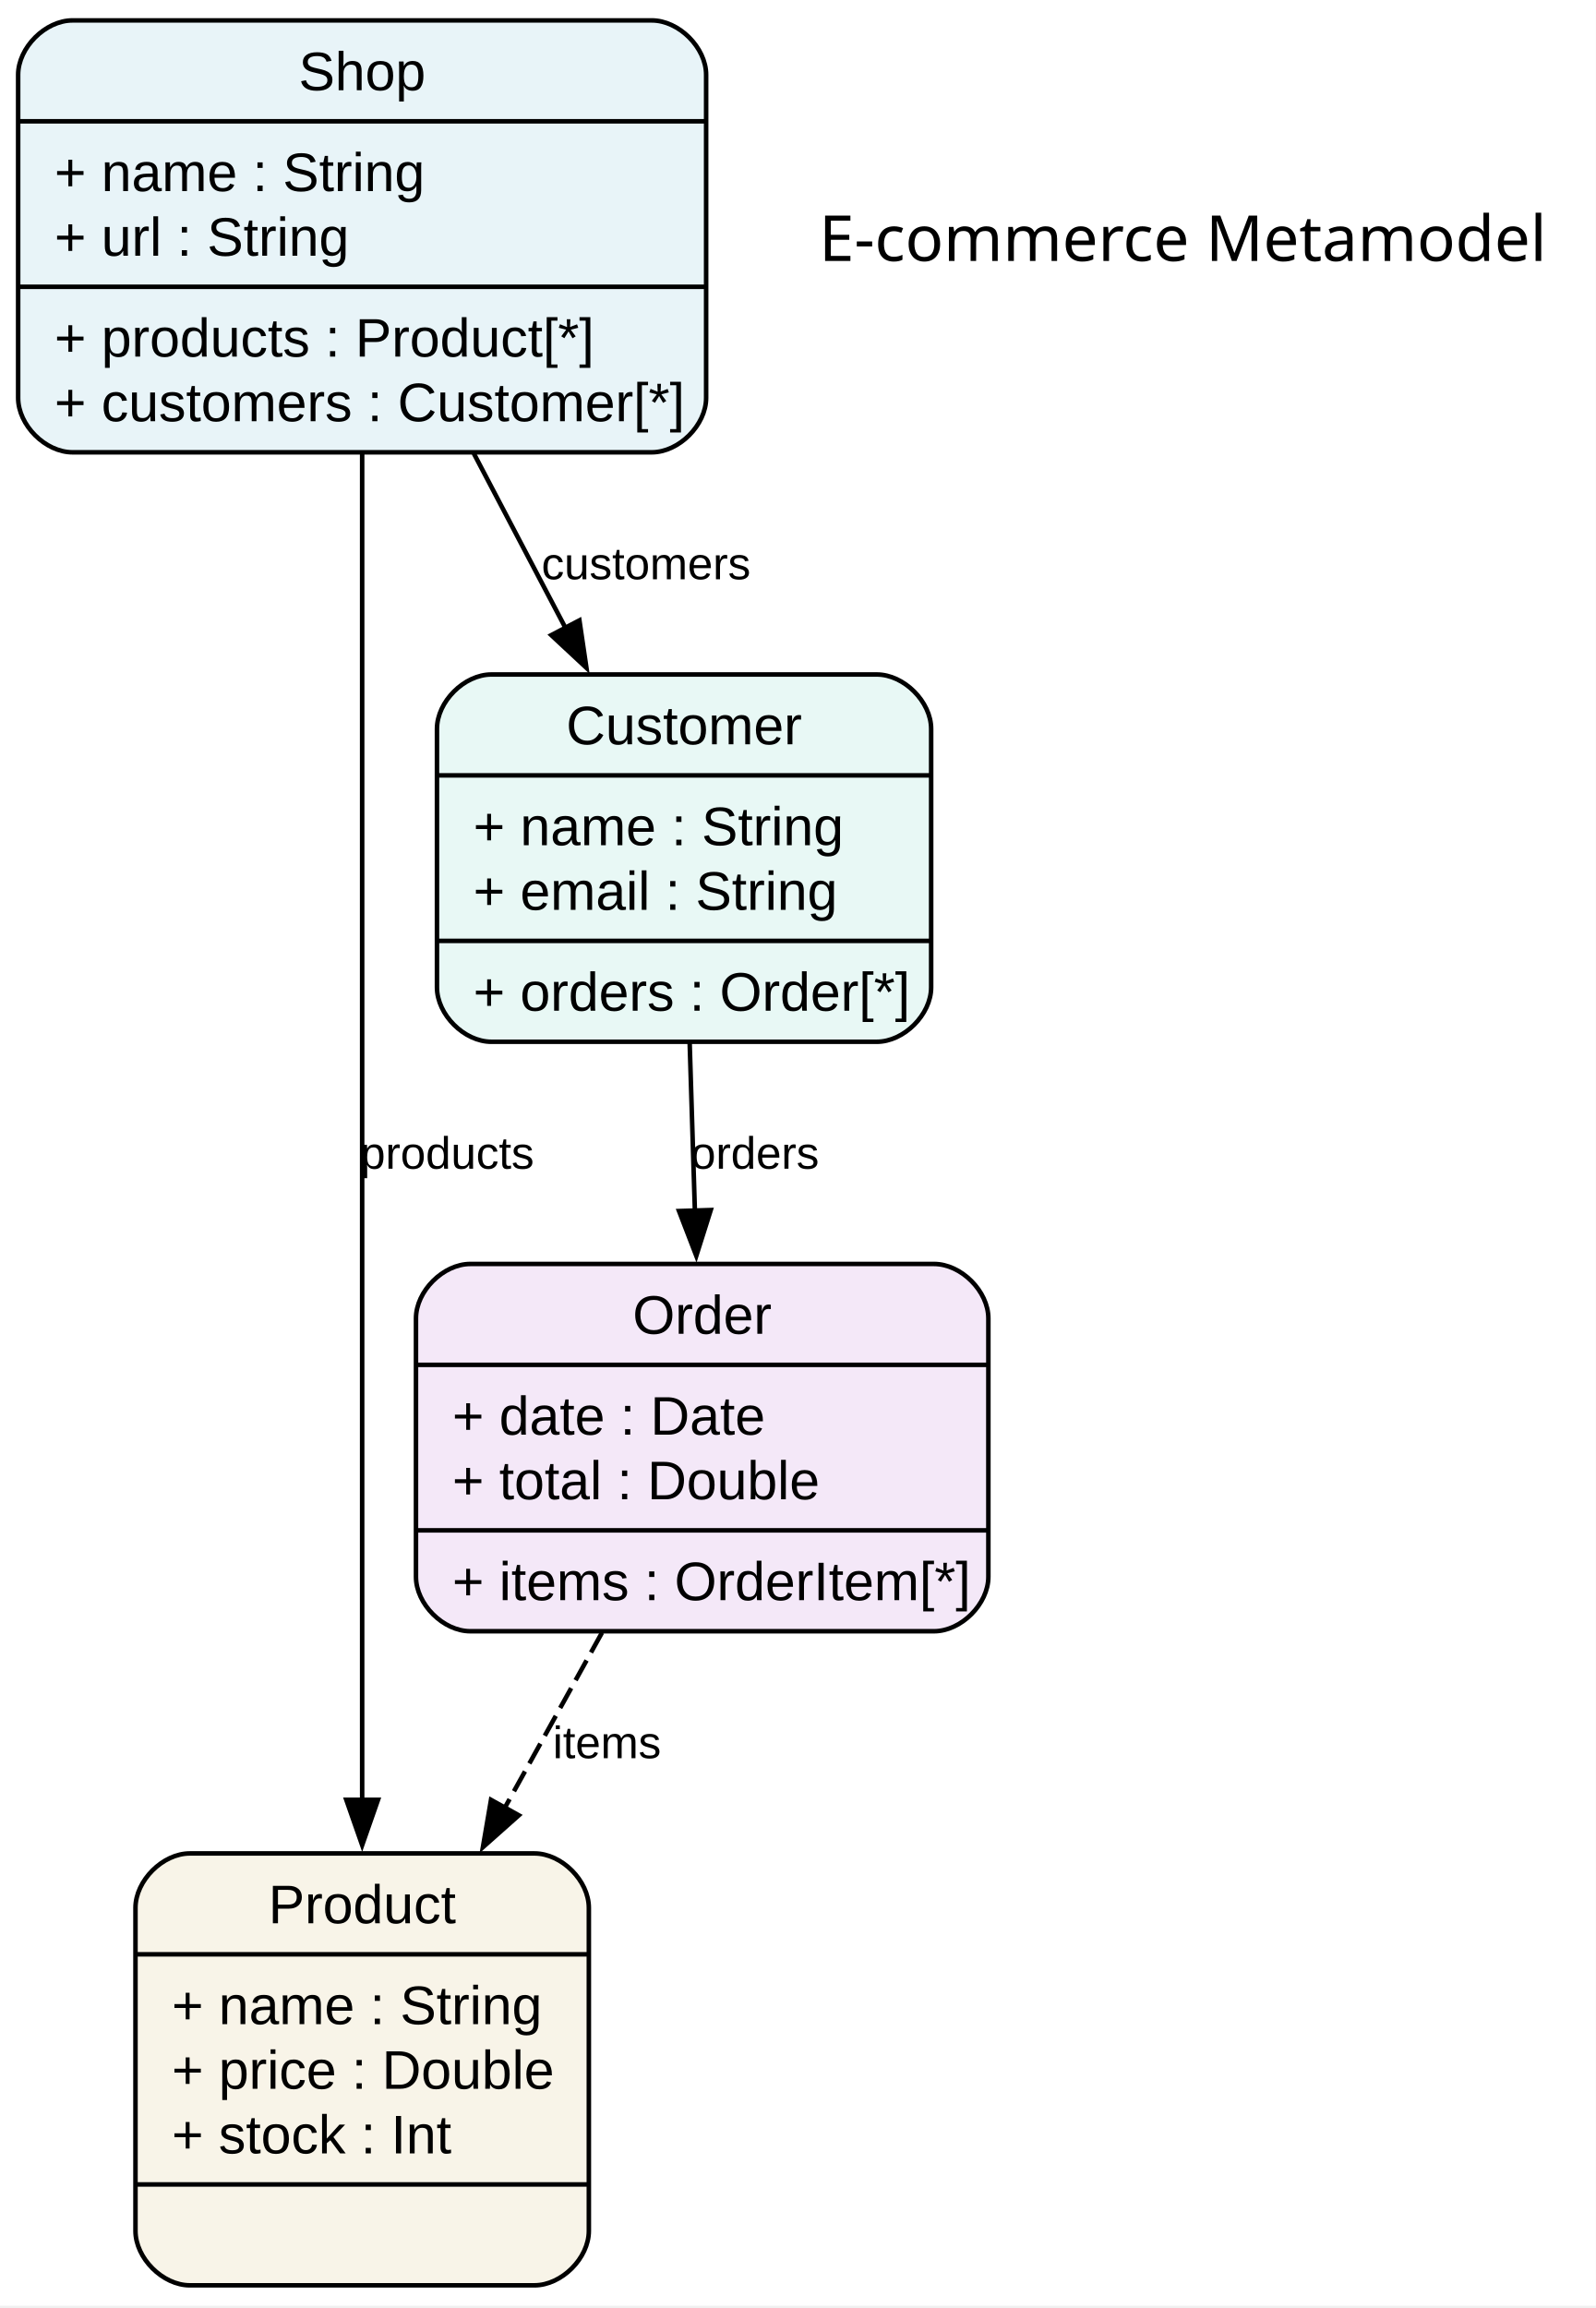
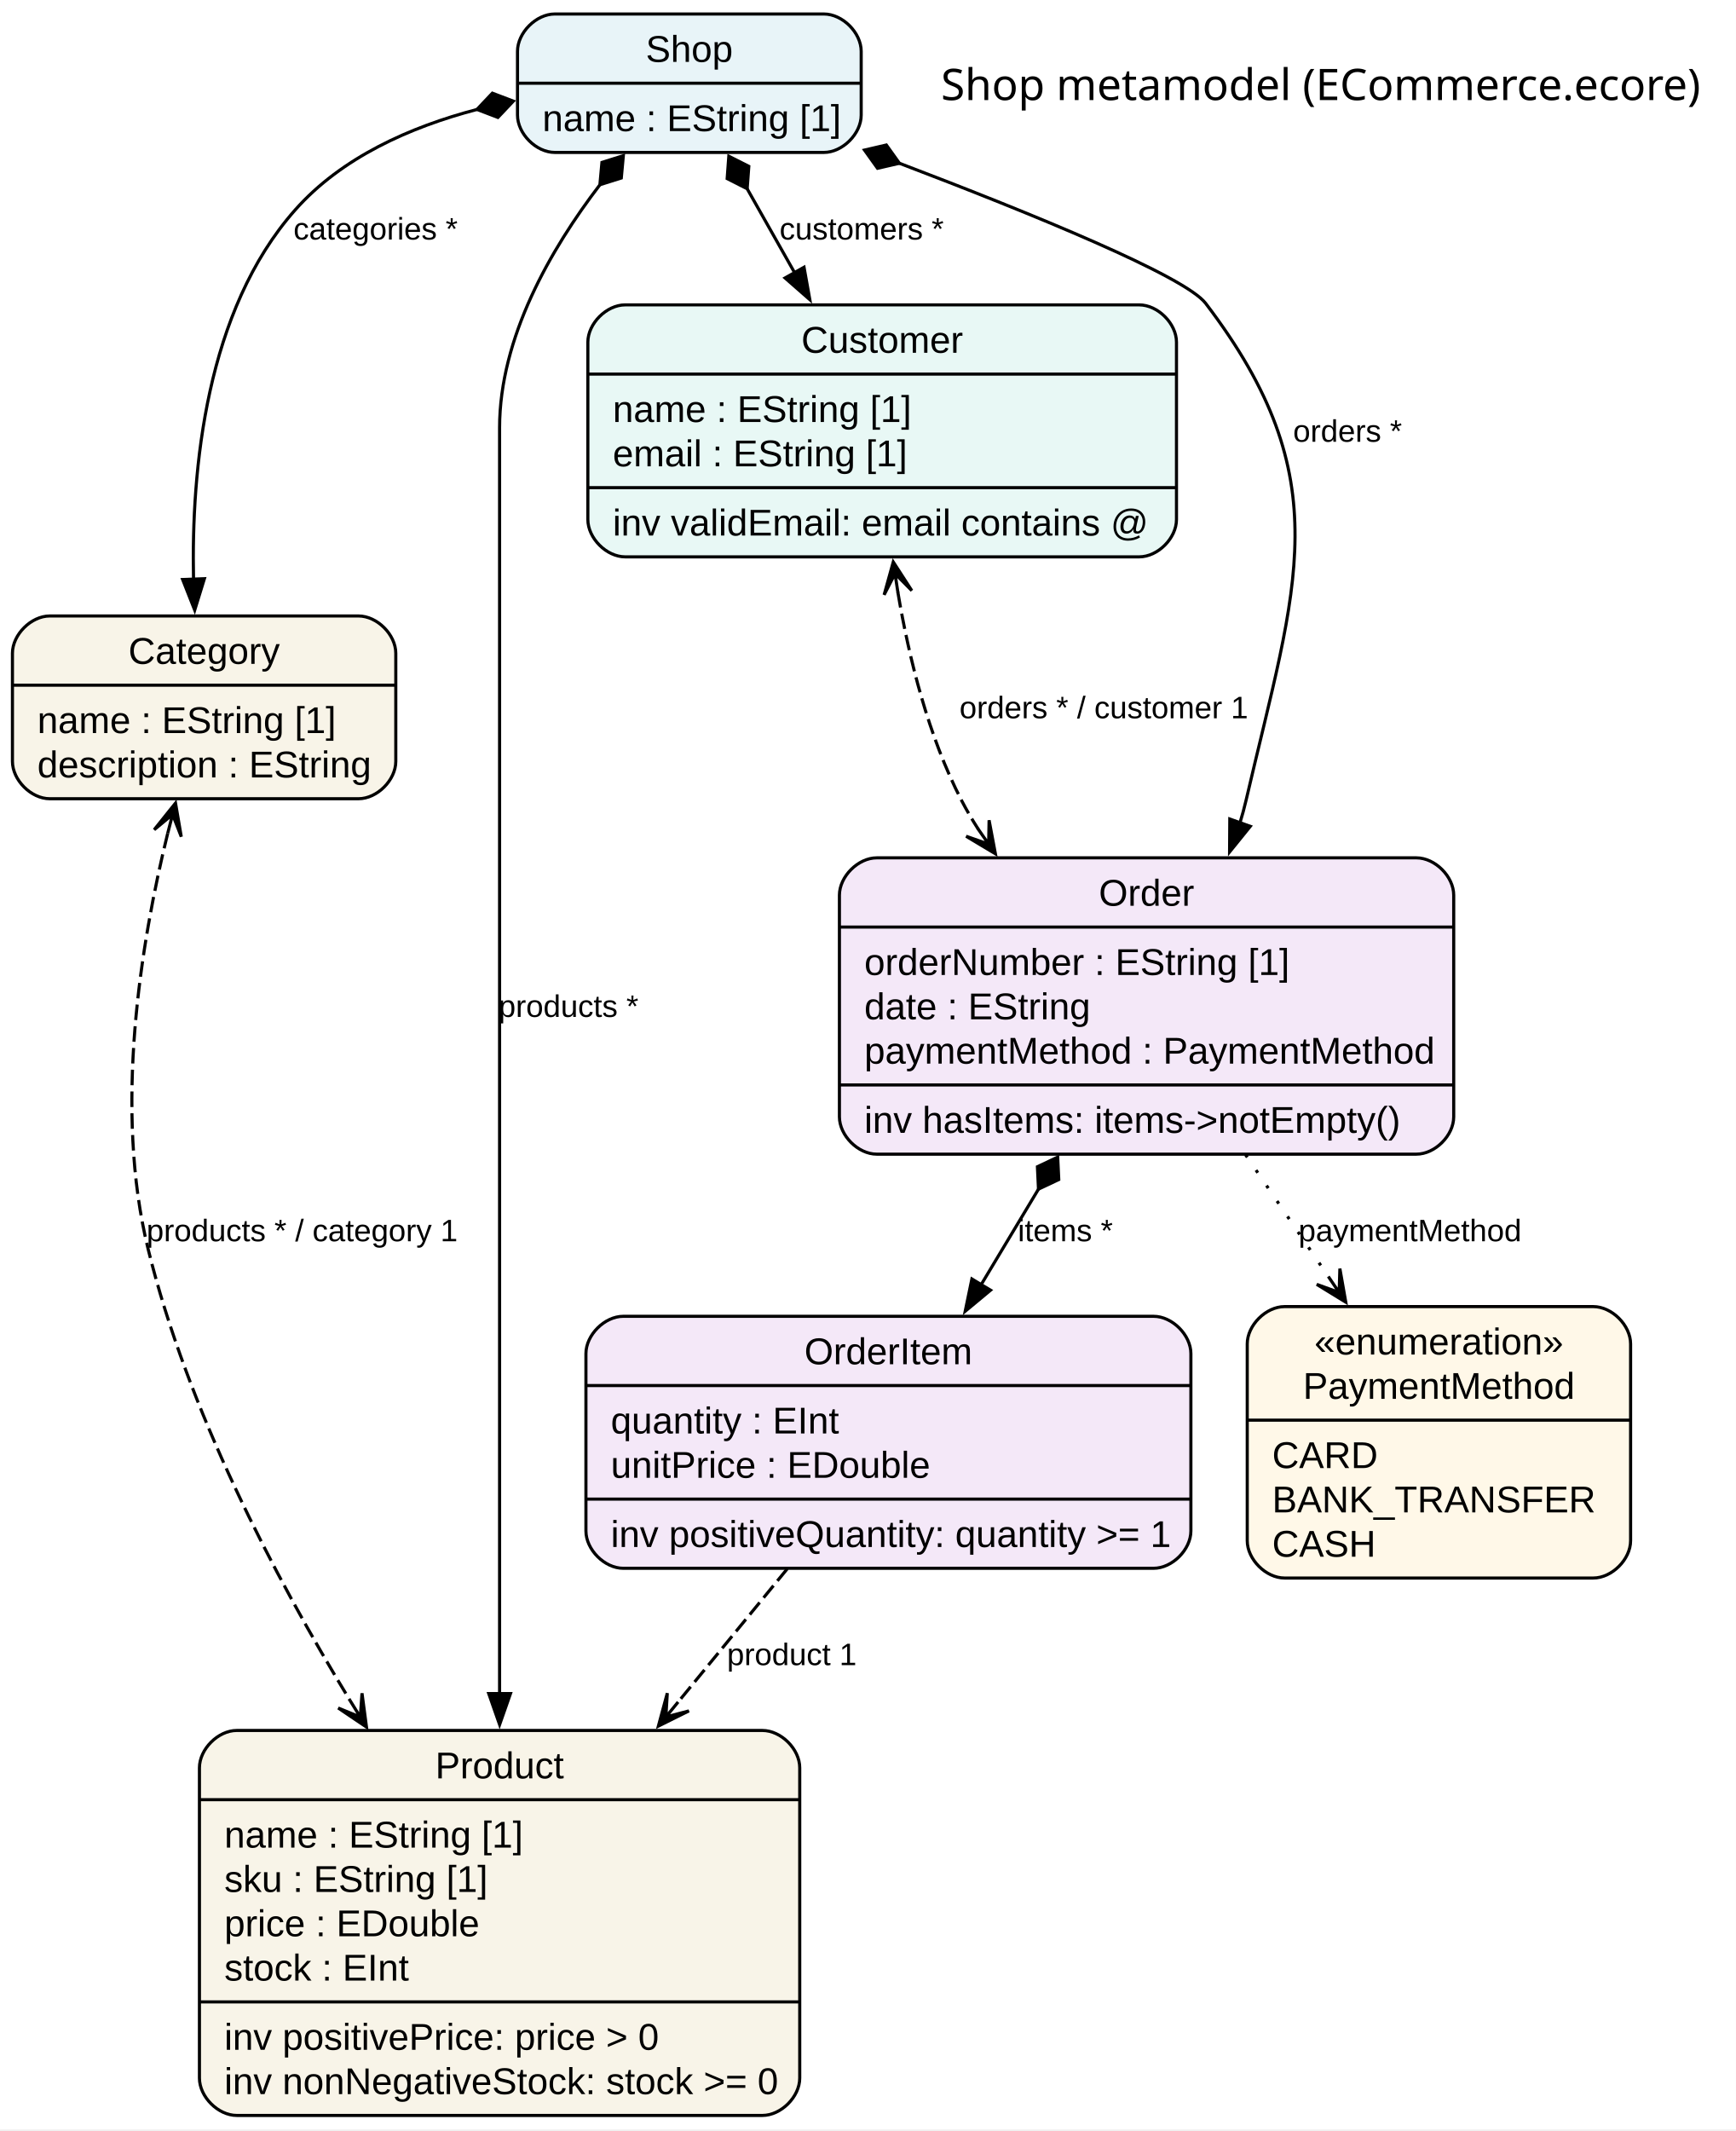
- <svg xmlns="http://www.w3.org/2000/svg" width="352pt" height="509pt" viewBox="0.00 0.00 352.00 509.00">
-   <g id="graph0" class="graph" transform="scale(1 1) rotate(0) translate(4 504.5)">
-     <polygon fill="white" stroke="none" points="-4,4 -4,-504.5 348,-504.5 348,4 -4,4" />
+ <svg xmlns="http://www.w3.org/2000/svg" width="558pt" height="685pt" viewBox="0.00 0.00 558.00 685.00">
+   <g id="graph0" class="graph" transform="scale(1 1) rotate(0) translate(4 680.5)">
+     <polygon fill="white" stroke="none" points="-4,4 -4,-680.5 554.12,-680.5 554.12,4 -4,4" />
    <g id="node1" class="node">
-       <path fill="#e8f4f8" stroke="black" d="M12,-404.75C12,-404.75 139.75,-404.75 139.75,-404.75 145.75,-404.75 151.75,-410.75 151.75,-416.75 151.75,-416.75 151.75,-488 151.75,-488 151.75,-494 145.75,-500 139.75,-500 139.75,-500 12,-500 12,-500 6,-500 0,-494 0,-488 0,-488 0,-416.75 0,-416.75 0,-410.75 6,-404.75 12,-404.75" />
-       <text xml:space="preserve" text-anchor="middle" x="75.88" y="-484.6" font-family="Arial" font-size="12.00">Shop</text>
-       <polyline fill="none" stroke="black" points="0,-477.75 151.75,-477.75" />
-       <text xml:space="preserve" text-anchor="start" x="8" y="-462.35" font-family="Arial" font-size="12.00">+ name : String</text>
-       <text xml:space="preserve" text-anchor="start" x="8" y="-448.1" font-family="Arial" font-size="12.00">+ url : String</text>
-       <polyline fill="none" stroke="black" points="0,-441.25 151.75,-441.25" />
-       <text xml:space="preserve" text-anchor="start" x="8" y="-425.85" font-family="Arial" font-size="12.00">+ products : Product[*]</text>
-       <text xml:space="preserve" text-anchor="start" x="8" y="-411.6" font-family="Arial" font-size="12.00">+ customers : Customer[*]</text>
+       <path fill="#e8f4f8" stroke="black" d="M174.38,-631.5C174.38,-631.5 260.88,-631.5 260.88,-631.5 266.88,-631.5 272.88,-637.5 272.88,-643.5 272.88,-643.5 272.88,-664 272.88,-664 272.88,-670 266.88,-676 260.88,-676 260.88,-676 174.38,-676 174.38,-676 168.38,-676 162.38,-670 162.38,-664 162.38,-664 162.38,-643.5 162.38,-643.5 162.38,-637.5 168.38,-631.5 174.38,-631.5" />
+       <text xml:space="preserve" text-anchor="middle" x="217.62" y="-660.6" font-family="Arial" font-size="12.00">Shop</text>
+       <polyline fill="none" stroke="black" points="162.38,-653.75 272.88,-653.75" />
+       <text xml:space="preserve" text-anchor="start" x="170.38" y="-638.35" font-family="Arial" font-size="12.00">name : EString [1]</text>
    </g>
    <g id="node2" class="node">
-       <path fill="#f8f4e8" stroke="black" d="M37.88,-0.5C37.88,-0.5 113.88,-0.5 113.88,-0.5 119.88,-0.5 125.88,-6.5 125.88,-12.5 125.88,-12.5 125.88,-83.75 125.88,-83.75 125.88,-89.75 119.88,-95.75 113.88,-95.75 113.88,-95.75 37.88,-95.75 37.88,-95.75 31.88,-95.75 25.88,-89.75 25.88,-83.75 25.88,-83.75 25.88,-12.5 25.88,-12.5 25.88,-6.5 31.88,-0.5 37.88,-0.5" />
-       <text xml:space="preserve" text-anchor="middle" x="75.88" y="-80.35" font-family="Arial" font-size="12.00">Product</text>
-       <polyline fill="none" stroke="black" points="25.88,-73.5 125.88,-73.5" />
-       <text xml:space="preserve" text-anchor="start" x="33.88" y="-58.1" font-family="Arial" font-size="12.00">+ name : String</text>
-       <text xml:space="preserve" text-anchor="start" x="33.88" y="-43.85" font-family="Arial" font-size="12.00">+ price : Double</text>
-       <text xml:space="preserve" text-anchor="start" x="33.88" y="-29.6" font-family="Arial" font-size="12.00">+ stock : Int</text>
-       <polyline fill="none" stroke="black" points="25.88,-22.75 125.88,-22.75" />
-       <text xml:space="preserve" text-anchor="middle" x="75.88" y="-7.35" font-family="Arial" font-size="12.00"> </text>
+       <path fill="#f8f4e8" stroke="black" d="M12,-423.75C12,-423.75 111.25,-423.75 111.25,-423.75 117.25,-423.75 123.25,-429.75 123.25,-435.75 123.25,-435.75 123.25,-470.5 123.25,-470.5 123.25,-476.5 117.25,-482.5 111.25,-482.5 111.25,-482.5 12,-482.5 12,-482.5 6,-482.5 0,-476.5 0,-470.5 0,-470.5 0,-435.75 0,-435.75 0,-429.75 6,-423.75 12,-423.75" />
+       <text xml:space="preserve" text-anchor="middle" x="61.62" y="-467.1" font-family="Arial" font-size="12.00">Category</text>
+       <polyline fill="none" stroke="black" points="0,-460.25 123.25,-460.25" />
+       <text xml:space="preserve" text-anchor="start" x="8" y="-444.85" font-family="Arial" font-size="12.00">name : EString [1]</text>
+       <text xml:space="preserve" text-anchor="start" x="8" y="-430.6" font-family="Arial" font-size="12.00">description : EString</text>
    </g>
    <g id="edge1" class="edge">
-       <path fill="none" stroke="black" d="M75.88,-404.44C75.88,-330.67 75.88,-187.71 75.88,-107.44" />
-       <polygon fill="black" stroke="black" points="79.38,-107.58 75.88,-97.58 72.38,-107.58 79.38,-107.58" />
-       <text xml:space="preserve" text-anchor="middle" x="94.62" y="-246.75" font-family="Arial" font-size="10.00">products</text>
+       <path fill="none" stroke="black" d="M149.37,-645.32C127.85,-639.68 105.82,-629.89 90.88,-613 62.24,-580.64 57.47,-529.68 58.22,-494.23" />
+       <polygon fill="black" stroke="black" points="149.34,-645.32 156.08,-642.75 161.04,-647.99 154.3,-650.55 149.34,-645.32" />
+       <polygon fill="black" stroke="black" points="61.72,-494.49 58.6,-484.37 54.72,-494.22 61.72,-494.49" />
+       <text xml:space="preserve" text-anchor="middle" x="116.75" y="-603.5" font-family="Arial" font-size="10.00">categories *</text>
    </g>
    <g id="node3" class="node">
-       <path fill="#e8f8f5" stroke="black" d="M104.38,-274.75C104.38,-274.75 189.38,-274.75 189.38,-274.75 195.38,-274.75 201.38,-280.75 201.38,-286.75 201.38,-286.75 201.38,-343.75 201.38,-343.75 201.38,-349.75 195.38,-355.75 189.38,-355.75 189.38,-355.75 104.38,-355.75 104.38,-355.75 98.38,-355.75 92.38,-349.75 92.38,-343.75 92.38,-343.75 92.38,-286.75 92.38,-286.75 92.38,-280.75 98.38,-274.75 104.38,-274.75" />
-       <text xml:space="preserve" text-anchor="middle" x="146.88" y="-340.35" font-family="Arial" font-size="12.00">Customer</text>
-       <polyline fill="none" stroke="black" points="92.38,-333.5 201.38,-333.5" />
-       <text xml:space="preserve" text-anchor="start" x="100.38" y="-318.1" font-family="Arial" font-size="12.00">+ name : String</text>
-       <text xml:space="preserve" text-anchor="start" x="100.38" y="-303.85" font-family="Arial" font-size="12.00">+ email : String</text>
-       <polyline fill="none" stroke="black" points="92.38,-297 201.38,-297" />
-       <text xml:space="preserve" text-anchor="start" x="100.38" y="-281.6" font-family="Arial" font-size="12.00">+ orders : Order[*]</text>
+       <path fill="#f8f4e8" stroke="black" d="M72.12,-0.5C72.12,-0.5 241.12,-0.5 241.12,-0.5 247.12,-0.5 253.12,-6.5 253.12,-12.5 253.12,-12.5 253.12,-112.25 253.12,-112.25 253.12,-118.25 247.12,-124.25 241.12,-124.25 241.12,-124.25 72.12,-124.25 72.12,-124.25 66.12,-124.25 60.12,-118.25 60.12,-112.25 60.12,-112.25 60.12,-12.5 60.12,-12.5 60.12,-6.5 66.12,-0.5 72.12,-0.5" />
+       <text xml:space="preserve" text-anchor="middle" x="156.62" y="-108.85" font-family="Arial" font-size="12.00">Product</text>
+       <polyline fill="none" stroke="black" points="60.12,-102 253.12,-102" />
+       <text xml:space="preserve" text-anchor="start" x="68.12" y="-86.6" font-family="Arial" font-size="12.00">name : EString [1]</text>
+       <text xml:space="preserve" text-anchor="start" x="68.12" y="-72.35" font-family="Arial" font-size="12.00">sku : EString [1]</text>
+       <text xml:space="preserve" text-anchor="start" x="68.12" y="-58.1" font-family="Arial" font-size="12.00">price : EDouble</text>
+       <text xml:space="preserve" text-anchor="start" x="68.12" y="-43.85" font-family="Arial" font-size="12.00">stock : EInt</text>
+       <polyline fill="none" stroke="black" points="60.12,-37 253.12,-37" />
+       <text xml:space="preserve" text-anchor="start" x="68.12" y="-21.6" font-family="Arial" font-size="12.00">inv positivePrice: price &gt; 0</text>
+       <text xml:space="preserve" text-anchor="start" x="68.12" y="-7.35" font-family="Arial" font-size="12.00">inv nonNegativeStock: stock &gt;= 0</text>
    </g>
    <g id="edge2" class="edge">
-       <path fill="none" stroke="black" d="M100.51,-404.49C107.08,-391.98 114.21,-378.43 120.85,-365.78" />
-       <polygon fill="black" stroke="black" points="123.8,-367.69 125.35,-357.21 117.6,-364.43 123.8,-367.69" />
-       <text xml:space="preserve" text-anchor="middle" x="138.5" y="-376.75" font-family="Arial" font-size="10.00">customers</text>
+       <path fill="none" stroke="black" d="M188.86,-621.09C173.05,-600.42 156.62,-571.96 156.62,-543 156.62,-543 156.62,-543 156.62,-215.88 156.62,-189.82 156.62,-161.25 156.62,-135.96" />
+       <polygon fill="black" stroke="black" points="188.87,-621.12 195.75,-623.28 196.41,-630.46 189.53,-628.3 188.87,-621.12" />
+       <polygon fill="black" stroke="black" points="160.13,-136.11 156.63,-126.11 153.13,-136.11 160.13,-136.11" />
+       <text xml:space="preserve" text-anchor="middle" x="178.75" y="-353.62" font-family="Arial" font-size="10.00">products *</text>
    </g>
    <g id="node4" class="node">
-       <path fill="#f4e8f8" stroke="black" d="M99.75,-144.75C99.75,-144.75 202,-144.75 202,-144.75 208,-144.75 214,-150.75 214,-156.75 214,-156.75 214,-213.75 214,-213.75 214,-219.75 208,-225.75 202,-225.75 202,-225.75 99.75,-225.75 99.75,-225.75 93.75,-225.75 87.75,-219.75 87.75,-213.75 87.75,-213.75 87.75,-156.75 87.75,-156.75 87.75,-150.75 93.75,-144.75 99.75,-144.75" />
-       <text xml:space="preserve" text-anchor="middle" x="150.88" y="-210.35" font-family="Arial" font-size="12.00">Order</text>
-       <polyline fill="none" stroke="black" points="87.75,-203.5 214,-203.5" />
-       <text xml:space="preserve" text-anchor="start" x="95.75" y="-188.1" font-family="Arial" font-size="12.00">+ date : Date</text>
-       <text xml:space="preserve" text-anchor="start" x="95.75" y="-173.85" font-family="Arial" font-size="12.00">+ total : Double</text>
-       <polyline fill="none" stroke="black" points="87.75,-167 214,-167" />
-       <text xml:space="preserve" text-anchor="start" x="95.75" y="-151.6" font-family="Arial" font-size="12.00">+ items : OrderItem[*]</text>
+       <path fill="#e8f8f5" stroke="black" d="M197,-501.5C197,-501.5 362.25,-501.5 362.25,-501.5 368.25,-501.5 374.25,-507.5 374.25,-513.5 374.25,-513.5 374.25,-570.5 374.25,-570.5 374.25,-576.5 368.25,-582.5 362.25,-582.5 362.25,-582.5 197,-582.5 197,-582.5 191,-582.5 185,-576.5 185,-570.5 185,-570.5 185,-513.5 185,-513.5 185,-507.5 191,-501.5 197,-501.5" />
+       <text xml:space="preserve" text-anchor="middle" x="279.62" y="-567.1" font-family="Arial" font-size="12.00">Customer</text>
+       <polyline fill="none" stroke="black" points="185,-560.25 374.25,-560.25" />
+       <text xml:space="preserve" text-anchor="start" x="193" y="-544.85" font-family="Arial" font-size="12.00">name : EString [1]</text>
+       <text xml:space="preserve" text-anchor="start" x="193" y="-530.6" font-family="Arial" font-size="12.00">email : EString [1]</text>
+       <polyline fill="none" stroke="black" points="185,-523.75 374.25,-523.75" />
+       <text xml:space="preserve" text-anchor="start" x="193" y="-508.35" font-family="Arial" font-size="12.00">inv validEmail: email contains @</text>
    </g>
    <g id="edge3" class="edge">
-       <path fill="none" stroke="black" d="M148.12,-274.45C148.49,-262.65 148.9,-249.57 149.28,-237.16" />
-       <polygon fill="black" stroke="black" points="152.77,-237.64 149.58,-227.54 145.77,-237.42 152.77,-237.64" />
-       <text xml:space="preserve" text-anchor="middle" x="162.49" y="-246.75" font-family="Arial" font-size="10.00">orders</text>
+       <path fill="none" stroke="black" d="M236.11,-620.02C240.96,-611.45 246.29,-602.01 251.52,-592.76" />
+       <polygon fill="black" stroke="black" points="236.22,-619.83 236.75,-627.03 230.32,-630.28 229.79,-623.09 236.22,-619.83" />
+       <polygon fill="black" stroke="black" points="254.5,-594.6 256.37,-584.17 248.4,-591.15 254.5,-594.6" />
+       <text xml:space="preserve" text-anchor="middle" x="273.02" y="-603.5" font-family="Arial" font-size="10.00">customers *</text>
+     </g>
+     <g id="node5" class="node">
+       <path fill="#f4e8f8" stroke="black" d="M277.88,-309.5C277.88,-309.5 451.38,-309.5 451.38,-309.5 457.38,-309.5 463.38,-315.5 463.38,-321.5 463.38,-321.5 463.38,-392.75 463.38,-392.75 463.38,-398.75 457.38,-404.75 451.38,-404.75 451.38,-404.75 277.88,-404.75 277.88,-404.75 271.88,-404.75 265.88,-398.75 265.88,-392.75 265.88,-392.75 265.88,-321.5 265.88,-321.5 265.88,-315.5 271.88,-309.5 277.88,-309.5" />
+       <text xml:space="preserve" text-anchor="middle" x="364.62" y="-389.35" font-family="Arial" font-size="12.00">Order</text>
+       <polyline fill="none" stroke="black" points="265.88,-382.5 463.38,-382.5" />
+       <text xml:space="preserve" text-anchor="start" x="273.88" y="-367.1" font-family="Arial" font-size="12.00">orderNumber : EString [1]</text>
+       <text xml:space="preserve" text-anchor="start" x="273.88" y="-352.85" font-family="Arial" font-size="12.00">date : EString</text>
+       <text xml:space="preserve" text-anchor="start" x="273.88" y="-338.6" font-family="Arial" font-size="12.00">paymentMethod : PaymentMethod</text>
+       <polyline fill="none" stroke="black" points="265.88,-331.75 463.38,-331.75" />
+       <text xml:space="preserve" text-anchor="start" x="273.88" y="-316.35" font-family="Arial" font-size="12.00">inv hasItems: items-&gt;notEmpty()</text>
    </g>
    <g id="edge4" class="edge">
-       <path fill="none" stroke="black" stroke-dasharray="5,2" d="M128.78,-144.44C122.03,-132.28 114.48,-118.67 107.23,-105.62" />
-       <polygon fill="black" stroke="black" points="110.43,-104.16 102.51,-97.12 104.3,-107.56 110.43,-104.16" />
-       <text xml:space="preserve" text-anchor="middle" x="129.87" y="-116.75" font-family="Arial" font-size="10.00">items</text>
+       <path fill="none" stroke="black" d="M285.04,-628.07C328.07,-611.7 377,-591.69 383.62,-583 426.8,-526.34 412.75,-492.64 396.62,-423.25 396.06,-420.81 395.38,-418.35 394.63,-415.9" />
+       <polygon fill="black" stroke="black" points="285.17,-628.02 280.97,-633.89 273.94,-632.26 278.14,-626.4 285.17,-628.02" />
+       <polygon fill="black" stroke="black" points="397.98,-414.88 391.32,-406.64 391.39,-417.23 397.98,-414.88" />
+       <text xml:space="preserve" text-anchor="middle" x="429.24" y="-538.5" font-family="Arial" font-size="10.00">orders *</text>
    </g>
-     <g id="node5" class="node">
-       <text xml:space="preserve" text-anchor="middle" x="256.88" y="-446.95" font-family="Arial Bold" font-size="14.00">E-commerce Metamodel</text>
+     <g id="edge6" class="edge">
+       <path fill="none" stroke="black" stroke-dasharray="5,2" d="M49.93,-412.68C41.21,-377.24 32.55,-324.01 43.62,-279 56.34,-227.33 83.89,-174.33 108.59,-133.8" />
+       <polygon fill="black" stroke="black" points="52.43,-422.35 45.57,-413.79 51.49,-418.69 49.93,-412.67 49.93,-412.67 49.93,-412.67 51.49,-418.69 54.28,-411.54 52.43,-422.35" />
+       <polygon fill="black" stroke="black" points="113.83,-125.34 112.39,-136.21 111.84,-128.55 108.57,-133.84 108.57,-133.84 108.57,-133.84 111.84,-128.55 104.74,-131.47 113.83,-125.34" />
+       <text xml:space="preserve" text-anchor="middle" x="93.12" y="-281.5" font-family="Arial" font-size="10.00">products * / category 1</text>
+     </g>
+     <g id="edge7" class="edge">
+       <path fill="none" stroke="black" stroke-dasharray="5,2" d="M284.67,-490.15C288.29,-468.62 294.5,-443.82 305.12,-423.25 306.74,-420.12 308.55,-417.03 310.5,-413.99" />
+       <polygon fill="black" stroke="black" points="283.19,-499.86 280.25,-489.29 283.76,-496.12 284.7,-489.97 284.7,-489.97 284.7,-489.97 283.76,-496.12 289.15,-490.65 283.19,-499.86" />
+       <polygon fill="black" stroke="black" points="316.03,-406.06 314,-416.84 313.86,-409.16 310.31,-414.26 310.31,-414.26 310.31,-414.26 313.86,-409.16 306.62,-411.69 316.03,-406.06" />
+       <text xml:space="preserve" text-anchor="middle" x="350.88" y="-449.62" font-family="Arial" font-size="10.00">orders * / customer 1</text>
+     </g>
+     <g id="node6" class="node">
+       <path fill="#f4e8f8" stroke="black" d="M196.38,-176.38C196.38,-176.38 366.88,-176.38 366.88,-176.38 372.88,-176.38 378.88,-182.38 378.88,-188.38 378.88,-188.38 378.88,-245.38 378.88,-245.38 378.88,-251.38 372.88,-257.38 366.88,-257.38 366.88,-257.38 196.38,-257.38 196.38,-257.38 190.38,-257.38 184.38,-251.38 184.38,-245.38 184.38,-245.38 184.38,-188.38 184.38,-188.38 184.38,-182.38 190.38,-176.38 196.38,-176.38" />
+       <text xml:space="preserve" text-anchor="middle" x="281.62" y="-241.97" font-family="Arial" font-size="12.00">OrderItem</text>
+       <polyline fill="none" stroke="black" points="184.38,-235.12 378.88,-235.12" />
+       <text xml:space="preserve" text-anchor="start" x="192.38" y="-219.72" font-family="Arial" font-size="12.00">quantity : EInt</text>
+       <text xml:space="preserve" text-anchor="start" x="192.38" y="-205.47" font-family="Arial" font-size="12.00">unitPrice : EDouble</text>
+       <polyline fill="none" stroke="black" points="184.38,-198.62 378.88,-198.62" />
+       <text xml:space="preserve" text-anchor="start" x="192.38" y="-183.22" font-family="Arial" font-size="12.00">inv positiveQuantity: quantity &gt;= 1</text>
+     </g>
+     <g id="edge5" class="edge">
+       <path fill="none" stroke="black" d="M330.02,-298.49C323.85,-288.2 317.46,-277.56 311.43,-267.52" />
+       <polygon fill="black" stroke="black" points="329.88,-298.26 336.4,-301.34 336.06,-308.55 329.54,-305.46 329.88,-298.26" />
+       <polygon fill="black" stroke="black" points="314.47,-265.78 306.32,-259.01 308.47,-269.38 314.47,-265.78" />
+       <text xml:space="preserve" text-anchor="middle" x="338.5" y="-281.5" font-family="Arial" font-size="10.00">items *</text>
+     </g>
+     <g id="node7" class="node">
+       <path fill="#fff8e8" stroke="black" d="M409,-173.25C409,-173.25 508.25,-173.25 508.25,-173.25 514.25,-173.25 520.25,-179.25 520.25,-185.25 520.25,-185.25 520.25,-248.5 520.25,-248.5 520.25,-254.5 514.25,-260.5 508.25,-260.5 508.25,-260.5 409,-260.5 409,-260.5 403,-260.5 397,-254.5 397,-248.5 397,-248.5 397,-185.25 397,-185.25 397,-179.25 403,-173.25 409,-173.25" />
+       <text xml:space="preserve" text-anchor="middle" x="458.62" y="-245.1" font-family="Arial" font-size="12.00">«enumeration»</text>
+       <text xml:space="preserve" text-anchor="middle" x="458.62" y="-230.85" font-family="Arial" font-size="12.00">PaymentMethod</text>
+       <polyline fill="none" stroke="black" points="397,-224 520.25,-224" />
+       <text xml:space="preserve" text-anchor="start" x="405" y="-208.6" font-family="Arial" font-size="12.00">CARD</text>
+       <text xml:space="preserve" text-anchor="start" x="405" y="-194.35" font-family="Arial" font-size="12.00">BANK_TRANSFER</text>
+       <text xml:space="preserve" text-anchor="start" x="405" y="-180.1" font-family="Arial" font-size="12.00">CASH</text>
+     </g>
+     <g id="edge9" class="edge">
+       <path fill="none" stroke="black" stroke-dasharray="1,5" d="M396.45,-309.32C405.02,-296.71 414.35,-283 423.11,-270.11" />
+       <polygon fill="black" stroke="black" points="428.68,-261.92 426.78,-272.71 426.55,-265.04 423.06,-270.18 423.06,-270.18 423.06,-270.18 426.55,-265.04 419.34,-267.65 428.68,-261.92" />
+       <text xml:space="preserve" text-anchor="middle" x="449.32" y="-281.5" font-family="Arial" font-size="10.00">paymentMethod</text>
+     </g>
+     <g id="edge8" class="edge">
+       <path fill="none" stroke="black" stroke-dasharray="5,2" d="M249.11,-176.21C238.35,-163.07 226.03,-148.05 213.97,-133.33" />
+       <polygon fill="black" stroke="black" points="207.68,-125.66 217.5,-130.54 210.08,-128.59 214.02,-133.4 214.02,-133.4 214.02,-133.4 210.08,-128.59 210.54,-136.25 207.68,-125.66" />
+       <text xml:space="preserve" text-anchor="middle" x="250.57" y="-145.25" font-family="Arial" font-size="10.00">product 1</text>
+     </g>
+     <g id="node8" class="node">
+       <text xml:space="preserve" text-anchor="middle" x="420.62" y="-648.33" font-family="Arial Bold" font-size="14.00">Shop metamodel (ECommerce.ecore)</text>
    </g>
  </g>
</svg>
